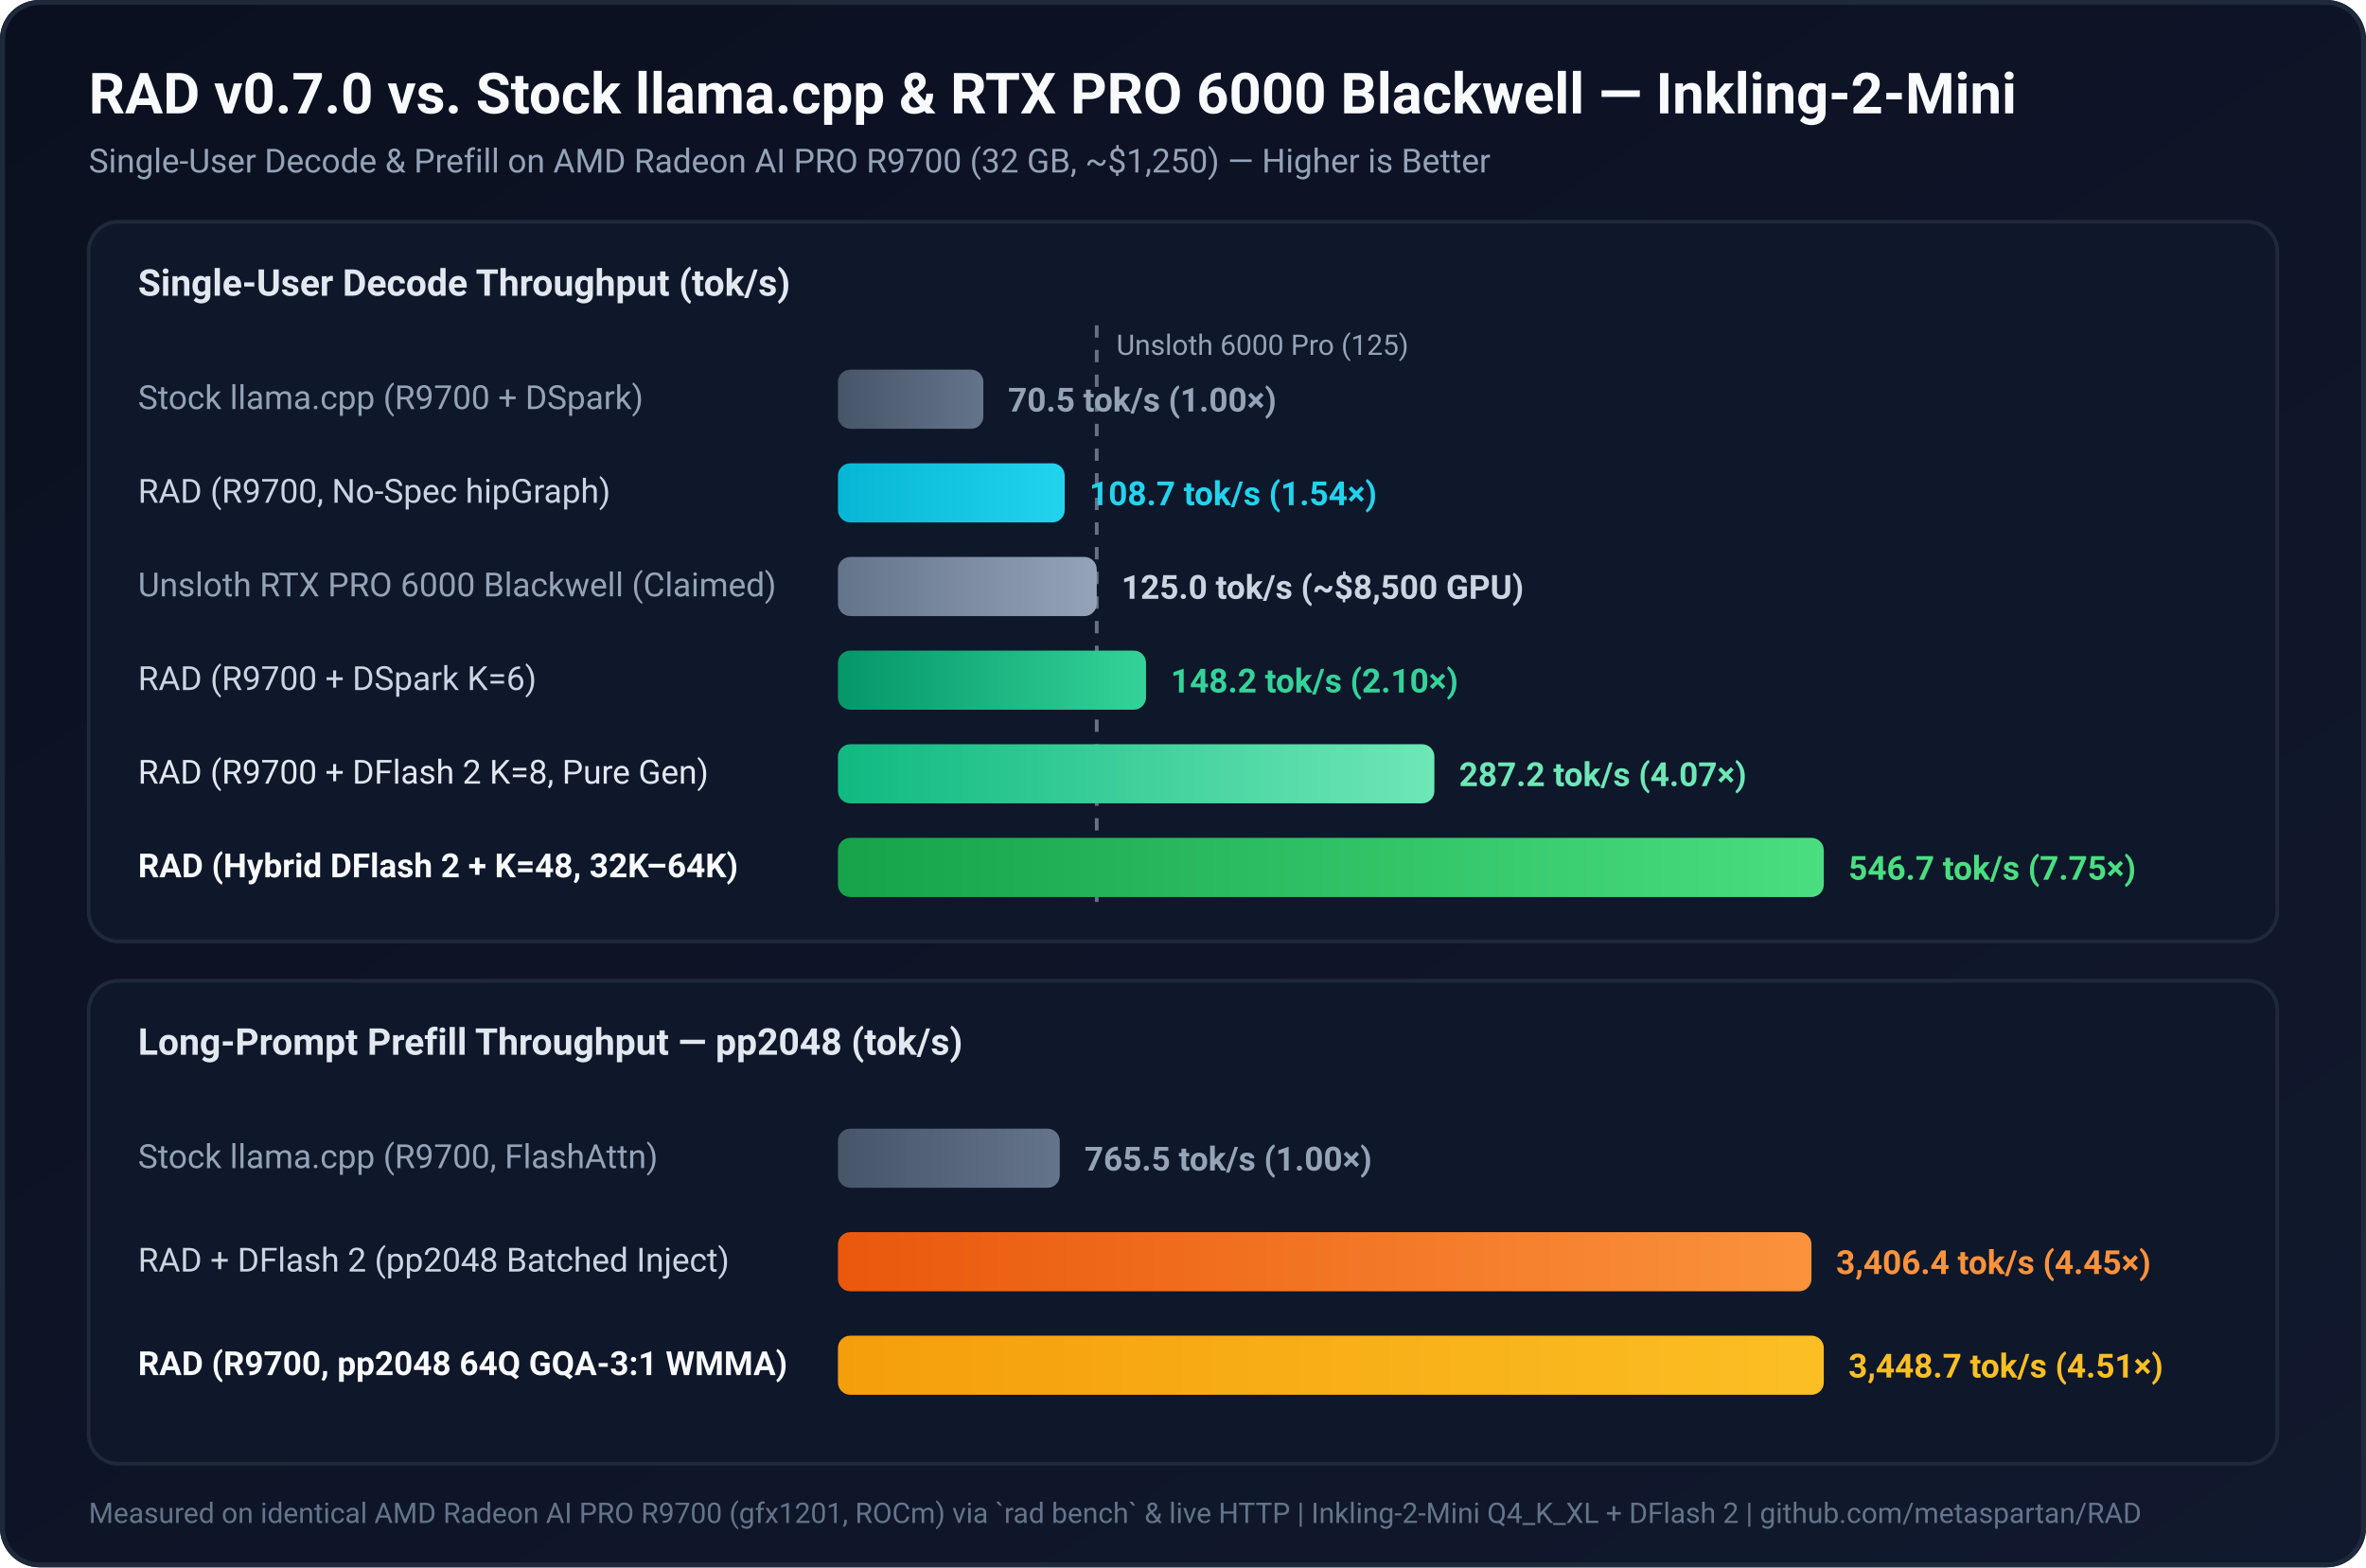
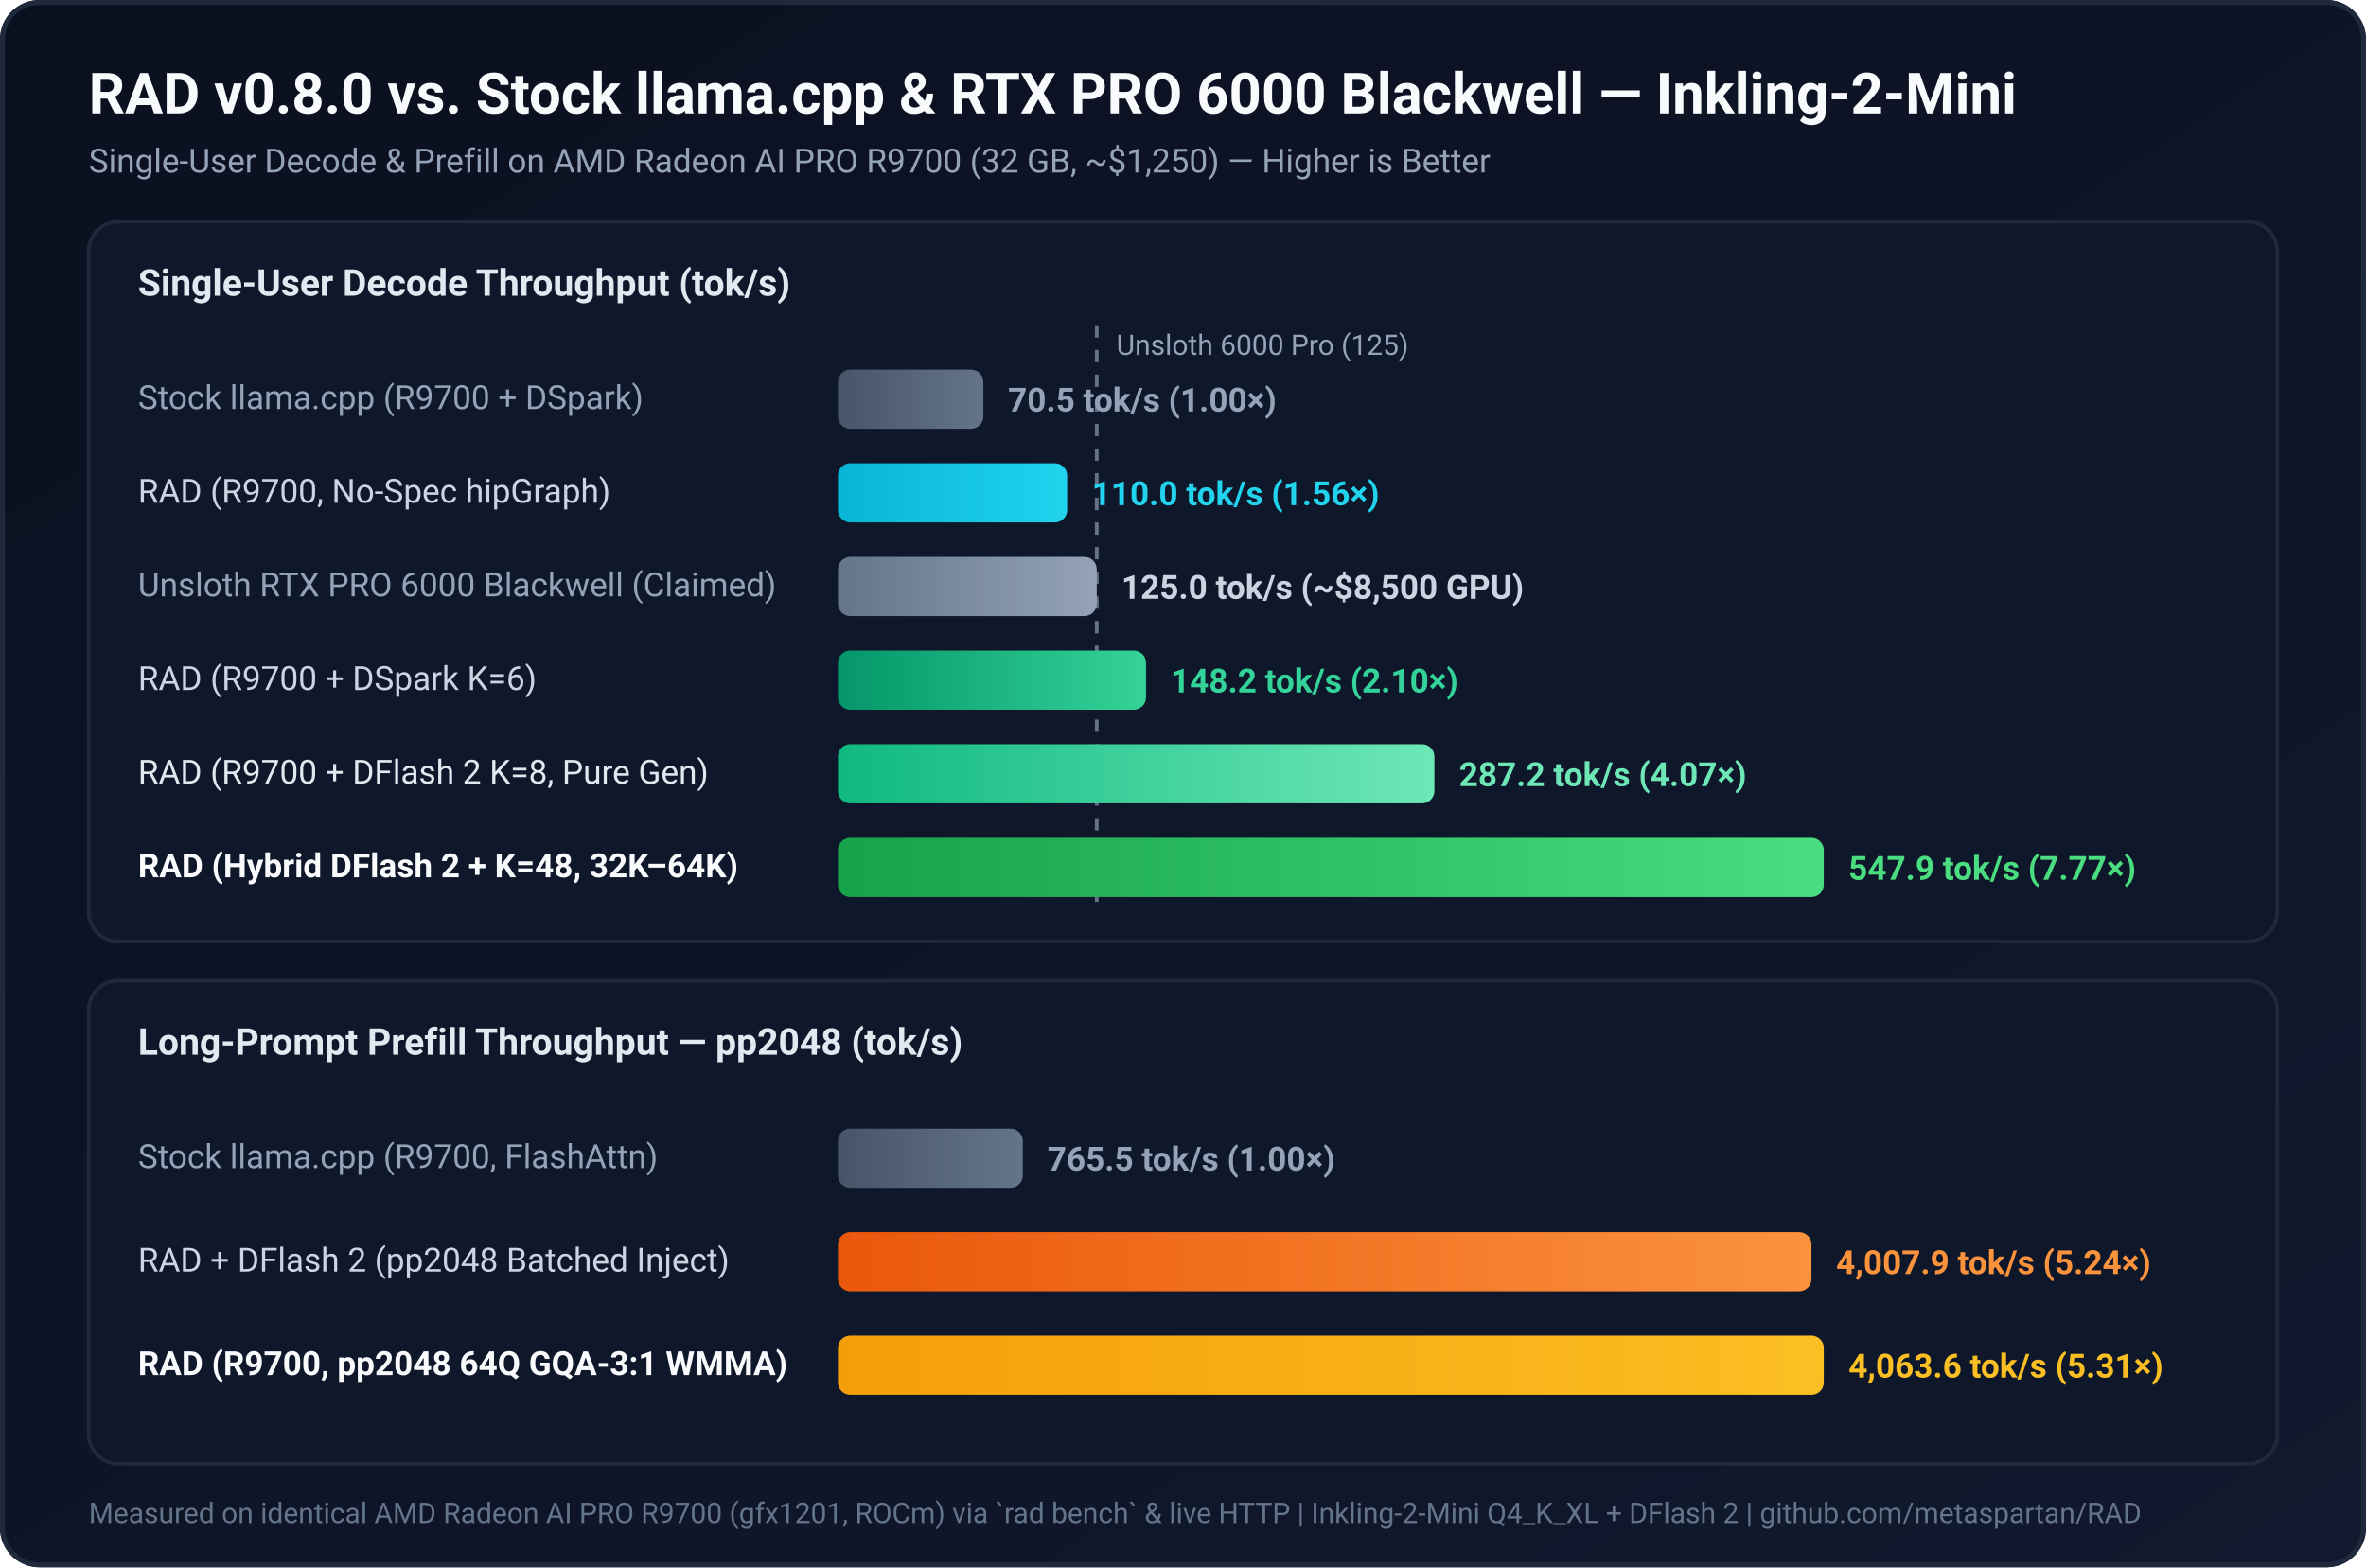
<svg xmlns="http://www.w3.org/2000/svg" viewBox="0 0 960 636" width="960" height="636">
  <defs>
    <linearGradient id="bg" x1="0" y1="0" x2="1" y2="1">
      <stop offset="0%" stop-color="#0b1020" />
      <stop offset="100%" stop-color="#11192e" />
    </linearGradient>
    <linearGradient id="emeraldGrad" x1="0" y1="0" x2="1" y2="0">
      <stop offset="0%" stop-color="#059669" />
      <stop offset="100%" stop-color="#34d399" />
    </linearGradient>
    <linearGradient id="greenGrad" x1="0" y1="0" x2="1" y2="0">
      <stop offset="0%" stop-color="#10b981" />
      <stop offset="100%" stop-color="#6ee7b7" />
    </linearGradient>
    <linearGradient id="limeGrad" x1="0" y1="0" x2="1" y2="0">
      <stop offset="0%" stop-color="#16a34a" />
      <stop offset="100%" stop-color="#4ade80" />
    </linearGradient>
    <linearGradient id="cyanGrad" x1="0" y1="0" x2="1" y2="0">
      <stop offset="0%" stop-color="#06b6d4" />
      <stop offset="100%" stop-color="#22d3ee" />
    </linearGradient>
    <linearGradient id="amberGrad" x1="0" y1="0" x2="1" y2="0">
      <stop offset="0%" stop-color="#f59e0b" />
      <stop offset="100%" stop-color="#fbbf24" />
    </linearGradient>
    <linearGradient id="orangeGrad" x1="0" y1="0" x2="1" y2="0">
      <stop offset="0%" stop-color="#ea580c" />
      <stop offset="100%" stop-color="#fb923c" />
    </linearGradient>
    <linearGradient id="slateGrad" x1="0" y1="0" x2="1" y2="0">
      <stop offset="0%" stop-color="#475569" />
      <stop offset="100%" stop-color="#64748b" />
    </linearGradient>
    <linearGradient id="mutedGrad" x1="0" y1="0" x2="1" y2="0">
      <stop offset="0%" stop-color="#64748b" />
      <stop offset="100%" stop-color="#94a3b8" />
    </linearGradient>
  </defs>
  <rect width="960" height="636" rx="16" fill="url(#bg)" />
  <rect x="1" y="1" width="958" height="634" rx="15" fill="none" stroke="#1e293b" stroke-width="2" />
-   <text x="36" y="46" font-family="system-ui, -apple-system, Segoe UI, Roboto, sans-serif" font-size="23" font-weight="700" fill="#f8fafc">RAD v0.7.0 vs. Stock llama.cpp &amp; RTX PRO 6000 Blackwell — Inkling-2-Mini</text>
+   <text x="36" y="46" font-family="system-ui, -apple-system, Segoe UI, Roboto, sans-serif" font-size="23" font-weight="700" fill="#f8fafc">RAD v0.8.0 vs. Stock llama.cpp &amp; RTX PRO 6000 Blackwell — Inkling-2-Mini</text>
  <text x="36" y="70" font-family="system-ui, -apple-system, Segoe UI, Roboto, sans-serif" font-size="13.5" fill="#94a3b8">Single-User Decode &amp; Prefill on AMD Radeon AI PRO R9700 (32 GB, ~$1,250) — Higher is Better</text>
  <rect x="36" y="90" width="888" height="292" rx="12" fill="#0f172a" stroke="#1e293b" stroke-width="1.5" />
  <text x="56" y="120" font-family="system-ui, -apple-system, Segoe UI, Roboto, sans-serif" font-size="15" font-weight="700" fill="#e2e8f0">Single-User Decode Throughput (tok/s)</text>
  <line x1="445" y1="132" x2="445" y2="366" stroke="#94a3b8" stroke-width="1.5" stroke-dasharray="5,5" opacity="0.65" />
  <text x="453" y="144" font-family="system-ui, -apple-system, Segoe UI, Roboto, sans-serif" font-size="11.5" fill="#94a3b8">Unsloth 6000 Pro (125)</text>
  <text x="56" y="166" font-family="system-ui, -apple-system, Segoe UI, Roboto, sans-serif" font-size="13.5" fill="#94a3b8">Stock llama.cpp (R9700 + DSpark)</text>
  <rect x="340" y="150" width="59" height="24" rx="5" fill="url(#slateGrad)" />
  <text x="409" y="167" font-family="system-ui, -apple-system, Segoe UI, Roboto, sans-serif" font-size="13.5" font-weight="700" fill="#94a3b8">70.5 tok/s (1.00×)</text>
  <text x="56" y="204" font-family="system-ui, -apple-system, Segoe UI, Roboto, sans-serif" font-size="13.5" fill="#cbd5e1">RAD (R9700, No-Spec hipGraph)</text>
-   <rect x="340" y="188" width="92" height="24" rx="5" fill="url(#cyanGrad)" />
-   <text x="442" y="205" font-family="system-ui, -apple-system, Segoe UI, Roboto, sans-serif" font-size="13.5" font-weight="700" fill="#22d3ee">108.7 tok/s (1.54×)</text>
+   <rect x="340" y="188" width="93" height="24" rx="5" fill="url(#cyanGrad)" />
+   <text x="443" y="205" font-family="system-ui, -apple-system, Segoe UI, Roboto, sans-serif" font-size="13.5" font-weight="700" fill="#22d3ee">110.0 tok/s (1.56×)</text>
  <text x="56" y="242" font-family="system-ui, -apple-system, Segoe UI, Roboto, sans-serif" font-size="13.5" fill="#94a3b8">Unsloth RTX PRO 6000 Blackwell (Claimed)</text>
  <rect x="340" y="226" width="105" height="24" rx="5" fill="url(#mutedGrad)" />
  <text x="455" y="243" font-family="system-ui, -apple-system, Segoe UI, Roboto, sans-serif" font-size="13.5" font-weight="700" fill="#cbd5e1">125.0 tok/s (~$8,500 GPU)</text>
  <text x="56" y="280" font-family="system-ui, -apple-system, Segoe UI, Roboto, sans-serif" font-size="13.5" fill="#cbd5e1">RAD (R9700 + DSpark K=6)</text>
  <rect x="340" y="264" width="125" height="24" rx="5" fill="url(#emeraldGrad)" />
  <text x="475" y="281" font-family="system-ui, -apple-system, Segoe UI, Roboto, sans-serif" font-size="13.5" font-weight="700" fill="#34d399">148.2 tok/s (2.10×)</text>
  <text x="56" y="318" font-family="system-ui, -apple-system, Segoe UI, Roboto, sans-serif" font-size="13.5" fill="#e2e8f0">RAD (R9700 + DFlash 2 K=8, Pure Gen)</text>
  <rect x="340" y="302" width="242" height="24" rx="5" fill="url(#greenGrad)" />
  <text x="592" y="319" font-family="system-ui, -apple-system, Segoe UI, Roboto, sans-serif" font-size="13.5" font-weight="700" fill="#6ee7b7">287.2 tok/s (4.07×)</text>
  <text x="56" y="356" font-family="system-ui, -apple-system, Segoe UI, Roboto, sans-serif" font-size="13.5" font-weight="700" fill="#f8fafc">RAD (Hybrid DFlash 2 + K=48, 32K–64K)</text>
  <rect x="340" y="340" width="400" height="24" rx="5" fill="url(#limeGrad)" />
-   <text x="750" y="357" font-family="system-ui, -apple-system, Segoe UI, Roboto, sans-serif" font-size="13.5" font-weight="700" fill="#4ade80">546.7 tok/s (7.75×)</text>
+   <text x="750" y="357" font-family="system-ui, -apple-system, Segoe UI, Roboto, sans-serif" font-size="13.5" font-weight="700" fill="#4ade80">547.9 tok/s (7.77×)</text>
  <rect x="36" y="398" width="888" height="196" rx="12" fill="#0f172a" stroke="#1e293b" stroke-width="1.5" />
  <text x="56" y="428" font-family="system-ui, -apple-system, Segoe UI, Roboto, sans-serif" font-size="15" font-weight="700" fill="#e2e8f0">Long-Prompt Prefill Throughput — pp2048 (tok/s)</text>
  <text x="56" y="474" font-family="system-ui, -apple-system, Segoe UI, Roboto, sans-serif" font-size="13.5" fill="#94a3b8">Stock llama.cpp (R9700, FlashAttn)</text>
-   <rect x="340" y="458" width="90" height="24" rx="5" fill="url(#slateGrad)" />
-   <text x="440" y="475" font-family="system-ui, -apple-system, Segoe UI, Roboto, sans-serif" font-size="13.5" font-weight="700" fill="#94a3b8">765.5 tok/s (1.00×)</text>
+   <rect x="340" y="458" width="75" height="24" rx="5" fill="url(#slateGrad)" />
+   <text x="425" y="475" font-family="system-ui, -apple-system, Segoe UI, Roboto, sans-serif" font-size="13.5" font-weight="700" fill="#94a3b8">765.5 tok/s (1.00×)</text>
  <text x="56" y="516" font-family="system-ui, -apple-system, Segoe UI, Roboto, sans-serif" font-size="13.5" fill="#cbd5e1">RAD + DFlash 2 (pp2048 Batched Inject)</text>
  <rect x="340" y="500" width="395" height="24" rx="5" fill="url(#orangeGrad)" />
-   <text x="745" y="517" font-family="system-ui, -apple-system, Segoe UI, Roboto, sans-serif" font-size="13.5" font-weight="700" fill="#fb923c">3,406.4 tok/s (4.45×)</text>
+   <text x="745" y="517" font-family="system-ui, -apple-system, Segoe UI, Roboto, sans-serif" font-size="13.5" font-weight="700" fill="#fb923c">4,007.9 tok/s (5.24×)</text>
  <text x="56" y="558" font-family="system-ui, -apple-system, Segoe UI, Roboto, sans-serif" font-size="13.5" font-weight="700" fill="#f8fafc">RAD (R9700, pp2048 64Q GQA-3:1 WMMA)</text>
  <rect x="340" y="542" width="400" height="24" rx="5" fill="url(#amberGrad)" />
-   <text x="750" y="559" font-family="system-ui, -apple-system, Segoe UI, Roboto, sans-serif" font-size="13.5" font-weight="700" fill="#fbbf24">3,448.7 tok/s (4.51×)</text>
+   <text x="750" y="559" font-family="system-ui, -apple-system, Segoe UI, Roboto, sans-serif" font-size="13.5" font-weight="700" fill="#fbbf24">4,063.6 tok/s (5.31×)</text>
  <text x="36" y="618" font-family="system-ui, -apple-system, Segoe UI, Roboto, sans-serif" font-size="11.5" fill="#64748b">Measured on identical AMD Radeon AI PRO R9700 (gfx1201, ROCm) via `rad bench` &amp; live HTTP | Inkling-2-Mini Q4_K_XL + DFlash 2 | github.com/metaspartan/RAD</text>
</svg>
